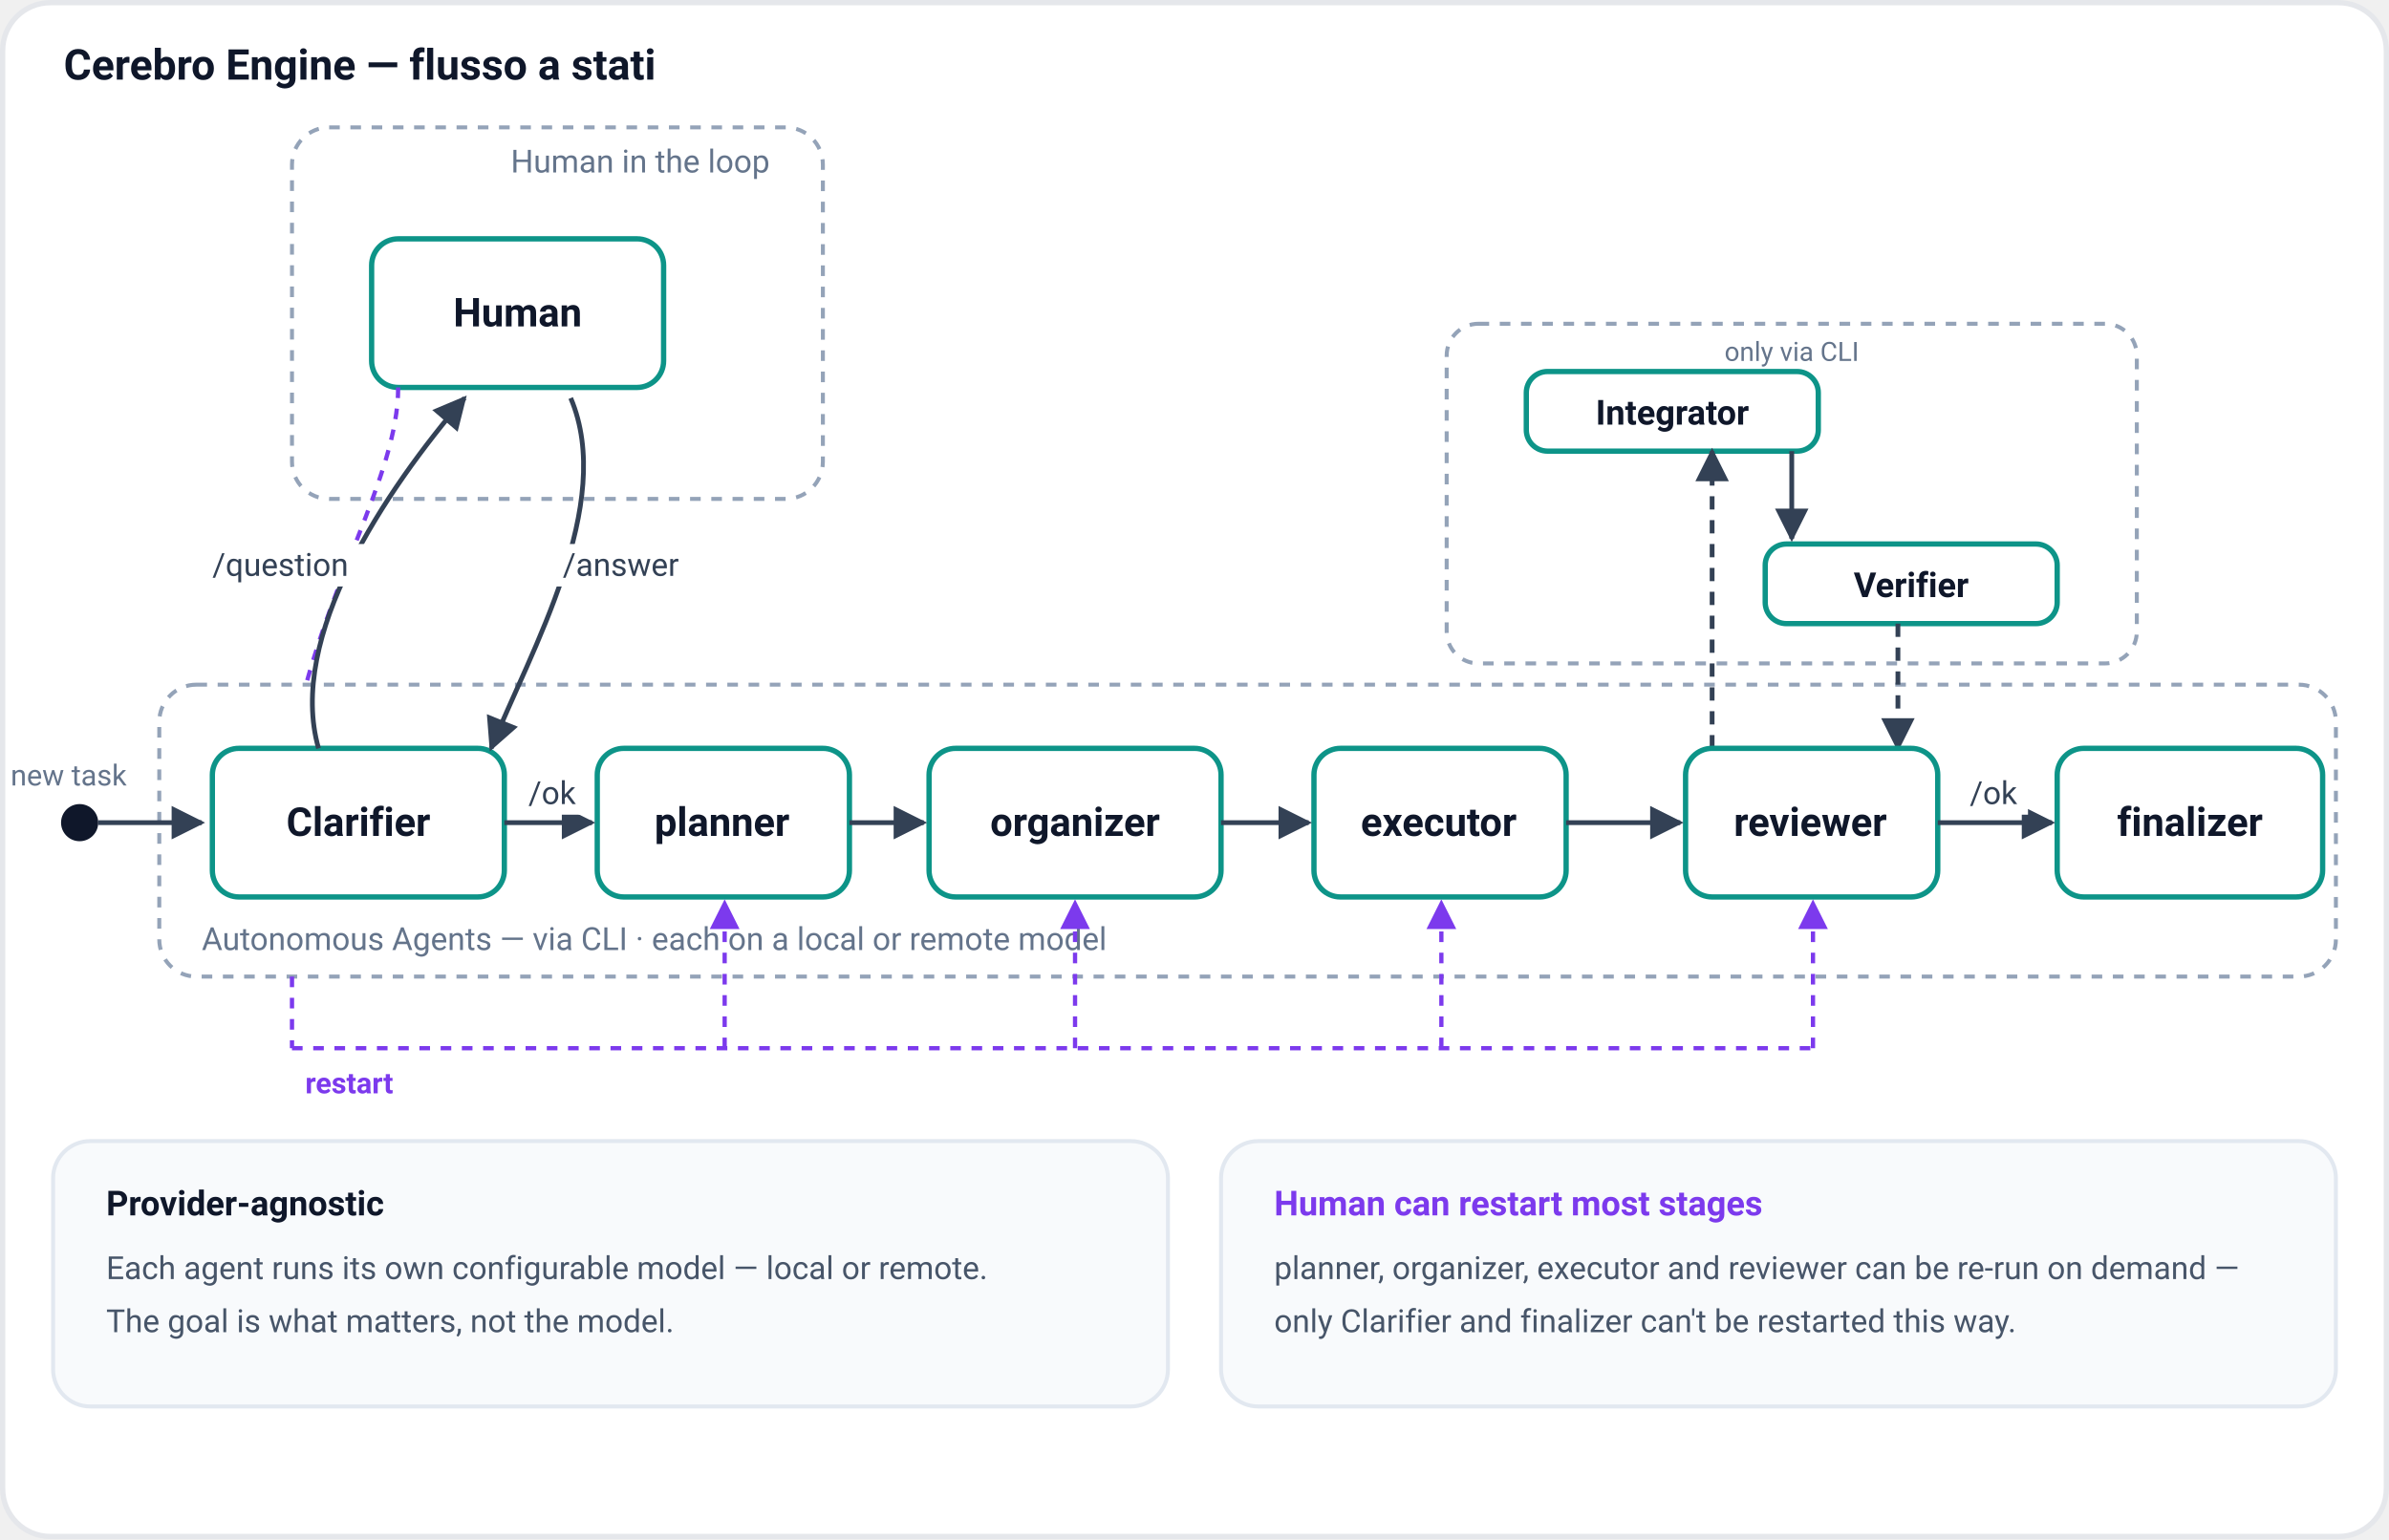
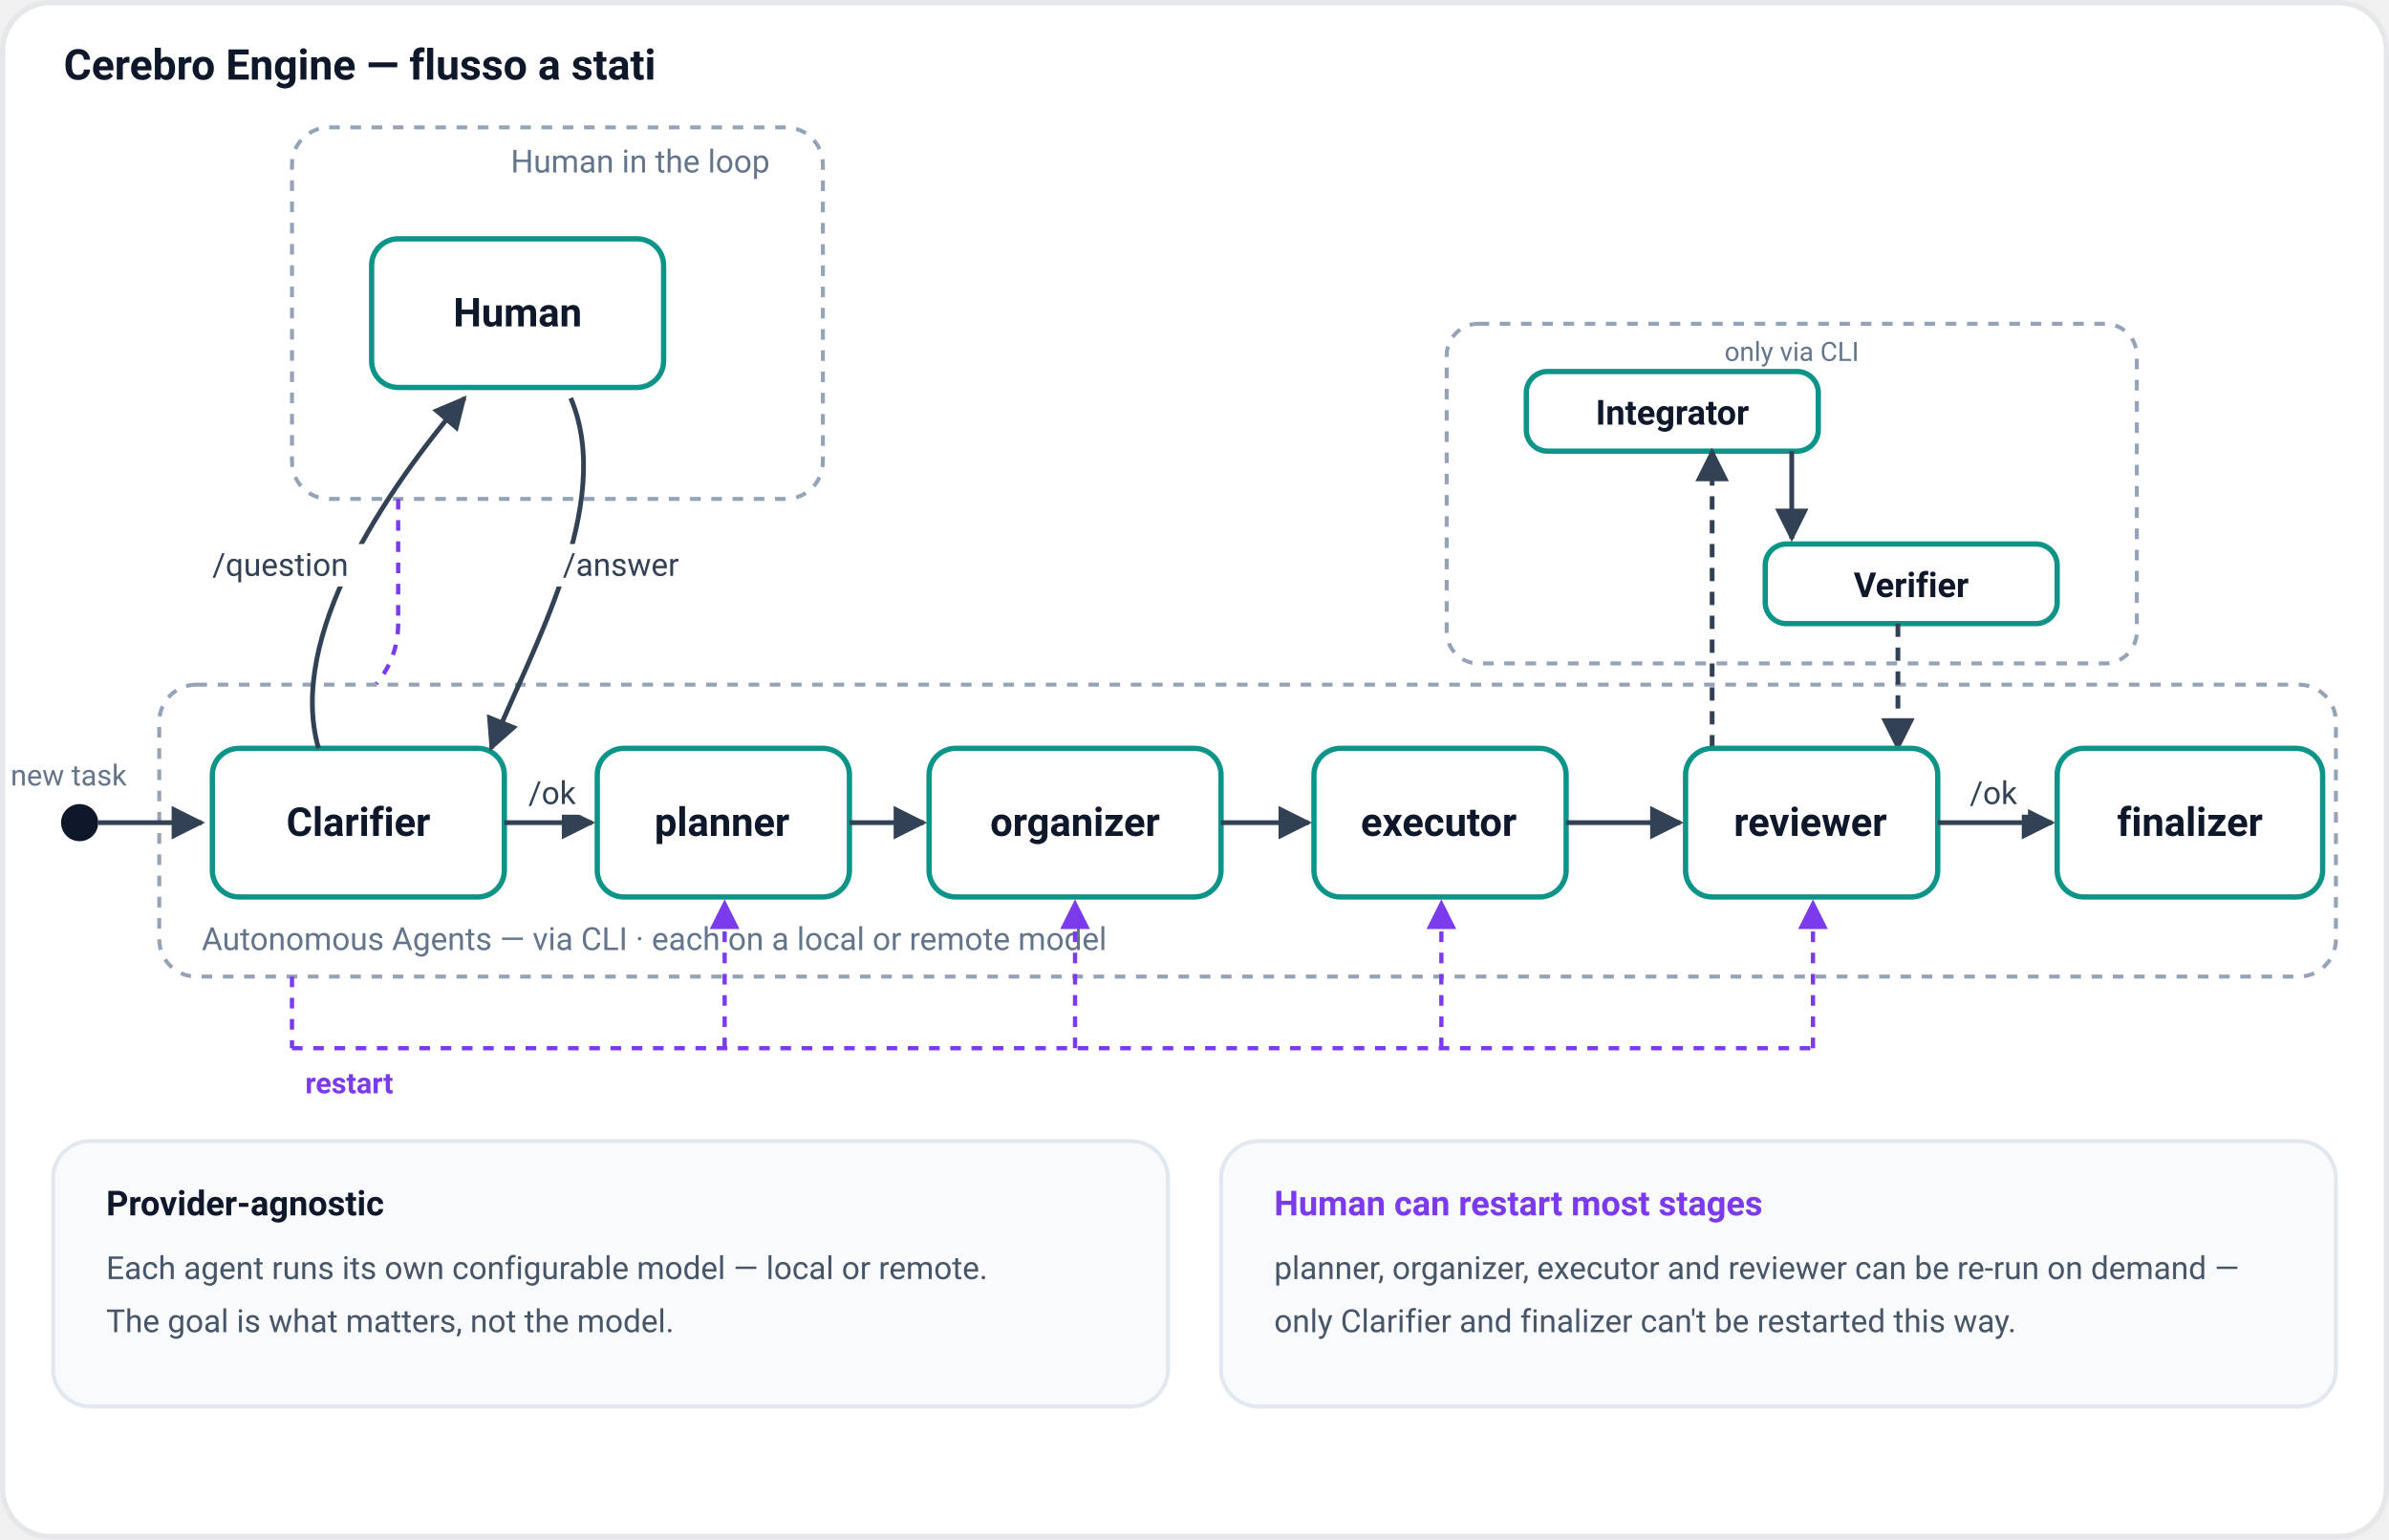
<svg xmlns="http://www.w3.org/2000/svg" viewBox="0 0 900 580" font-family="-apple-system, BlinkMacSystemFont, 'Segoe UI', Roboto, 'Helvetica Neue', Arial, sans-serif">
  <defs>
    <marker id="arrow" viewBox="0 0 10 10" refX="9" refY="5" markerWidth="7" markerHeight="7" orient="auto-start-reverse">
      <path d="M0,0 L10,5 L0,10 z" fill="#334155" />
    </marker>
    <marker id="arrow-violet" viewBox="0 0 10 10" refX="9" refY="5" markerWidth="7" markerHeight="7" orient="auto-start-reverse">
      <path d="M0,0 L10,5 L0,10 z" fill="#7c3aed" />
    </marker>
  </defs>
  <rect x="1" y="1" width="898" height="578" rx="18" fill="#ffffff" stroke="#e5e7eb" stroke-width="2" />
  <text x="24" y="30" font-size="16" font-weight="700" fill="#0f172a">Cerebro Engine — flusso a stati</text>
  <rect x="110" y="48" width="200" height="140" rx="14" fill="none" stroke="#94a3b8" stroke-width="1.5" stroke-dasharray="4 4" />
  <text x="290" y="65" font-size="12" fill="#64748b" text-anchor="end">Human in the loop</text>
  <rect x="140" y="90" width="110" height="56" rx="10" fill="#ffffff" stroke="#0d9488" stroke-width="2" />
  <text x="195" y="123" font-size="15" font-weight="600" fill="#0f172a" text-anchor="middle">Human</text>
-   <path d="M150,146 C150,180 122,220 110,280" fill="none" stroke="#7c3aed" stroke-width="1.6" stroke-dasharray="4 4" />
+   <line x1="150" y1="188" x2="150" y2="235" stroke="#7c3aed" stroke-width="1.6" stroke-dasharray="4 4" />
+   <path d="M150,235 C150,258 130,270 110,280" fill="none" stroke="#7c3aed" stroke-width="1.6" stroke-dasharray="4 4" />
  <line x1="110" y1="280" x2="110" y2="368" stroke="#7c3aed" stroke-width="1.6" stroke-dasharray="4 4" />
  <rect x="60" y="258" width="820" height="110" rx="14" fill="#ffffff" stroke="#94a3b8" stroke-width="1.5" stroke-dasharray="4 4" />
  <text x="76" y="358" font-size="12" fill="#64748b">Autonomous Agents — via CLI · each on a local or remote model</text>
  <rect x="545" y="122" width="260" height="128" rx="12" fill="none" stroke="#94a3b8" stroke-width="1.5" stroke-dasharray="4 4" />
  <text x="675" y="136" font-size="10" fill="#64748b" text-anchor="middle">only via CLI</text>
  <rect x="575" y="140" width="110" height="30" rx="8" fill="#ffffff" stroke="#0d9488" stroke-width="2" />
  <text x="630" y="160" font-size="13" font-weight="600" fill="#0f172a" text-anchor="middle">Integrator</text>
  <rect x="665" y="205" width="110" height="30" rx="8" fill="#ffffff" stroke="#0d9488" stroke-width="2" />
  <text x="720" y="225" font-size="13" font-weight="600" fill="#0f172a" text-anchor="middle">Verifier</text>
  <line x1="675" y1="170" x2="675" y2="203" stroke="#334155" stroke-width="1.8" marker-end="url(#arrow)" />
  <line x1="645" y1="300" x2="645" y2="170" stroke="#334155" stroke-width="1.8" stroke-dasharray="5 4" marker-end="url(#arrow)" />
  <line x1="715" y1="235" x2="715" y2="282" stroke="#334155" stroke-width="1.8" stroke-dasharray="5 4" marker-end="url(#arrow)" />
  <circle cx="30" cy="310" r="7" fill="#0f172a" />
  <text x="4" y="296" font-size="11" fill="#64748b">new task</text>
  <line x1="37" y1="310" x2="76" y2="310" stroke="#334155" stroke-width="1.8" marker-end="url(#arrow)" />
  <rect x="80" y="282" width="110" height="56" rx="10" fill="#ffffff" stroke="#0d9488" stroke-width="2" />
  <text x="135" y="315" font-size="15" font-weight="600" fill="#0f172a" text-anchor="middle">Clarifier</text>
  <rect x="225" y="282" width="95" height="56" rx="10" fill="#ffffff" stroke="#0d9488" stroke-width="2" />
  <text x="272" y="315" font-size="15" font-weight="600" fill="#0f172a" text-anchor="middle">planner</text>
  <rect x="350" y="282" width="110" height="56" rx="10" fill="#ffffff" stroke="#0d9488" stroke-width="2" />
  <text x="405" y="315" font-size="15" font-weight="600" fill="#0f172a" text-anchor="middle">organizer</text>
  <rect x="495" y="282" width="95" height="56" rx="10" fill="#ffffff" stroke="#0d9488" stroke-width="2" />
  <text x="542" y="315" font-size="15" font-weight="600" fill="#0f172a" text-anchor="middle">executor</text>
  <rect x="635" y="282" width="95" height="56" rx="10" fill="#ffffff" stroke="#0d9488" stroke-width="2" />
  <text x="682" y="315" font-size="15" font-weight="600" fill="#0f172a" text-anchor="middle">reviewer</text>
  <rect x="775" y="282" width="100" height="56" rx="10" fill="#ffffff" stroke="#0d9488" stroke-width="2" />
  <text x="825" y="315" font-size="15" font-weight="600" fill="#0f172a" text-anchor="middle">finalizer</text>
  <line x1="190" y1="310" x2="223" y2="310" stroke="#334155" stroke-width="1.8" marker-end="url(#arrow)" />
  <line x1="320" y1="310" x2="348" y2="310" stroke="#334155" stroke-width="1.8" marker-end="url(#arrow)" />
  <line x1="460" y1="310" x2="493" y2="310" stroke="#334155" stroke-width="1.8" marker-end="url(#arrow)" />
  <line x1="590" y1="310" x2="633" y2="310" stroke="#334155" stroke-width="1.8" marker-end="url(#arrow)" />
  <line x1="730" y1="310" x2="773" y2="310" stroke="#334155" stroke-width="1.8" marker-end="url(#arrow)" />
  <rect x="195" y="291" width="26" height="16" fill="#ffffff" />
  <text x="208" y="303" font-size="12" fill="#334155" text-anchor="middle">/ok</text>
  <rect x="738" y="291" width="26" height="16" fill="#ffffff" />
  <text x="751" y="303" font-size="12" fill="#334155" text-anchor="middle">/ok</text>
  <path d="M120,282 C108,240 145,185 175,150" fill="none" stroke="#334155" stroke-width="1.8" marker-end="url(#arrow)" />
  <rect x="76" y="205" width="66" height="16" fill="#ffffff" />
  <text x="80" y="217" font-size="12" fill="#334155">/question</text>
  <path d="M215,150 C232,190 200,245 185,282" fill="none" stroke="#334155" stroke-width="1.8" marker-end="url(#arrow)" />
  <rect x="208" y="205" width="60" height="16" fill="#ffffff" />
  <text x="212" y="217" font-size="12" fill="#334155">/answer</text>
  <line x1="110" y1="368" x2="110" y2="395" stroke="#7c3aed" stroke-width="1.6" stroke-dasharray="4 4" />
  <line x1="110" y1="395" x2="683" y2="395" stroke="#7c3aed" stroke-width="1.6" stroke-dasharray="4 4" />
  <text x="115" y="412" font-size="11" font-weight="600" fill="#7c3aed">restart</text>
  <line x1="273" y1="395" x2="273" y2="340" stroke="#7c3aed" stroke-width="1.6" stroke-dasharray="4 4" marker-end="url(#arrow-violet)" />
  <line x1="405" y1="395" x2="405" y2="340" stroke="#7c3aed" stroke-width="1.6" stroke-dasharray="4 4" marker-end="url(#arrow-violet)" />
  <line x1="543" y1="395" x2="543" y2="340" stroke="#7c3aed" stroke-width="1.6" stroke-dasharray="4 4" marker-end="url(#arrow-violet)" />
  <line x1="683" y1="395" x2="683" y2="340" stroke="#7c3aed" stroke-width="1.6" stroke-dasharray="4 4" marker-end="url(#arrow-violet)" />
  <rect x="20" y="430" width="420" height="100" rx="14" fill="#f8fafc" stroke="#e2e8f0" stroke-width="1.5" />
  <text x="40" y="458" font-size="13" font-weight="700" fill="#0f172a">Provider-agnostic</text>
  <text x="40" y="482" font-size="12" fill="#475569">Each agent runs its own configurable model — local or remote.</text>
  <text x="40" y="502" font-size="12" fill="#475569">The goal is what matters, not the model.</text>
  <rect x="460" y="430" width="420" height="100" rx="14" fill="#f8fafc" stroke="#e2e8f0" stroke-width="1.5" />
  <text x="480" y="458" font-size="13" font-weight="700" fill="#7c3aed">Human can restart most stages</text>
  <text x="480" y="482" font-size="12" fill="#475569">planner, organizer, executor and reviewer can be re-run on demand —</text>
  <text x="480" y="502" font-size="12" fill="#475569">only Clarifier and finalizer can't be restarted this way.</text>
</svg>
